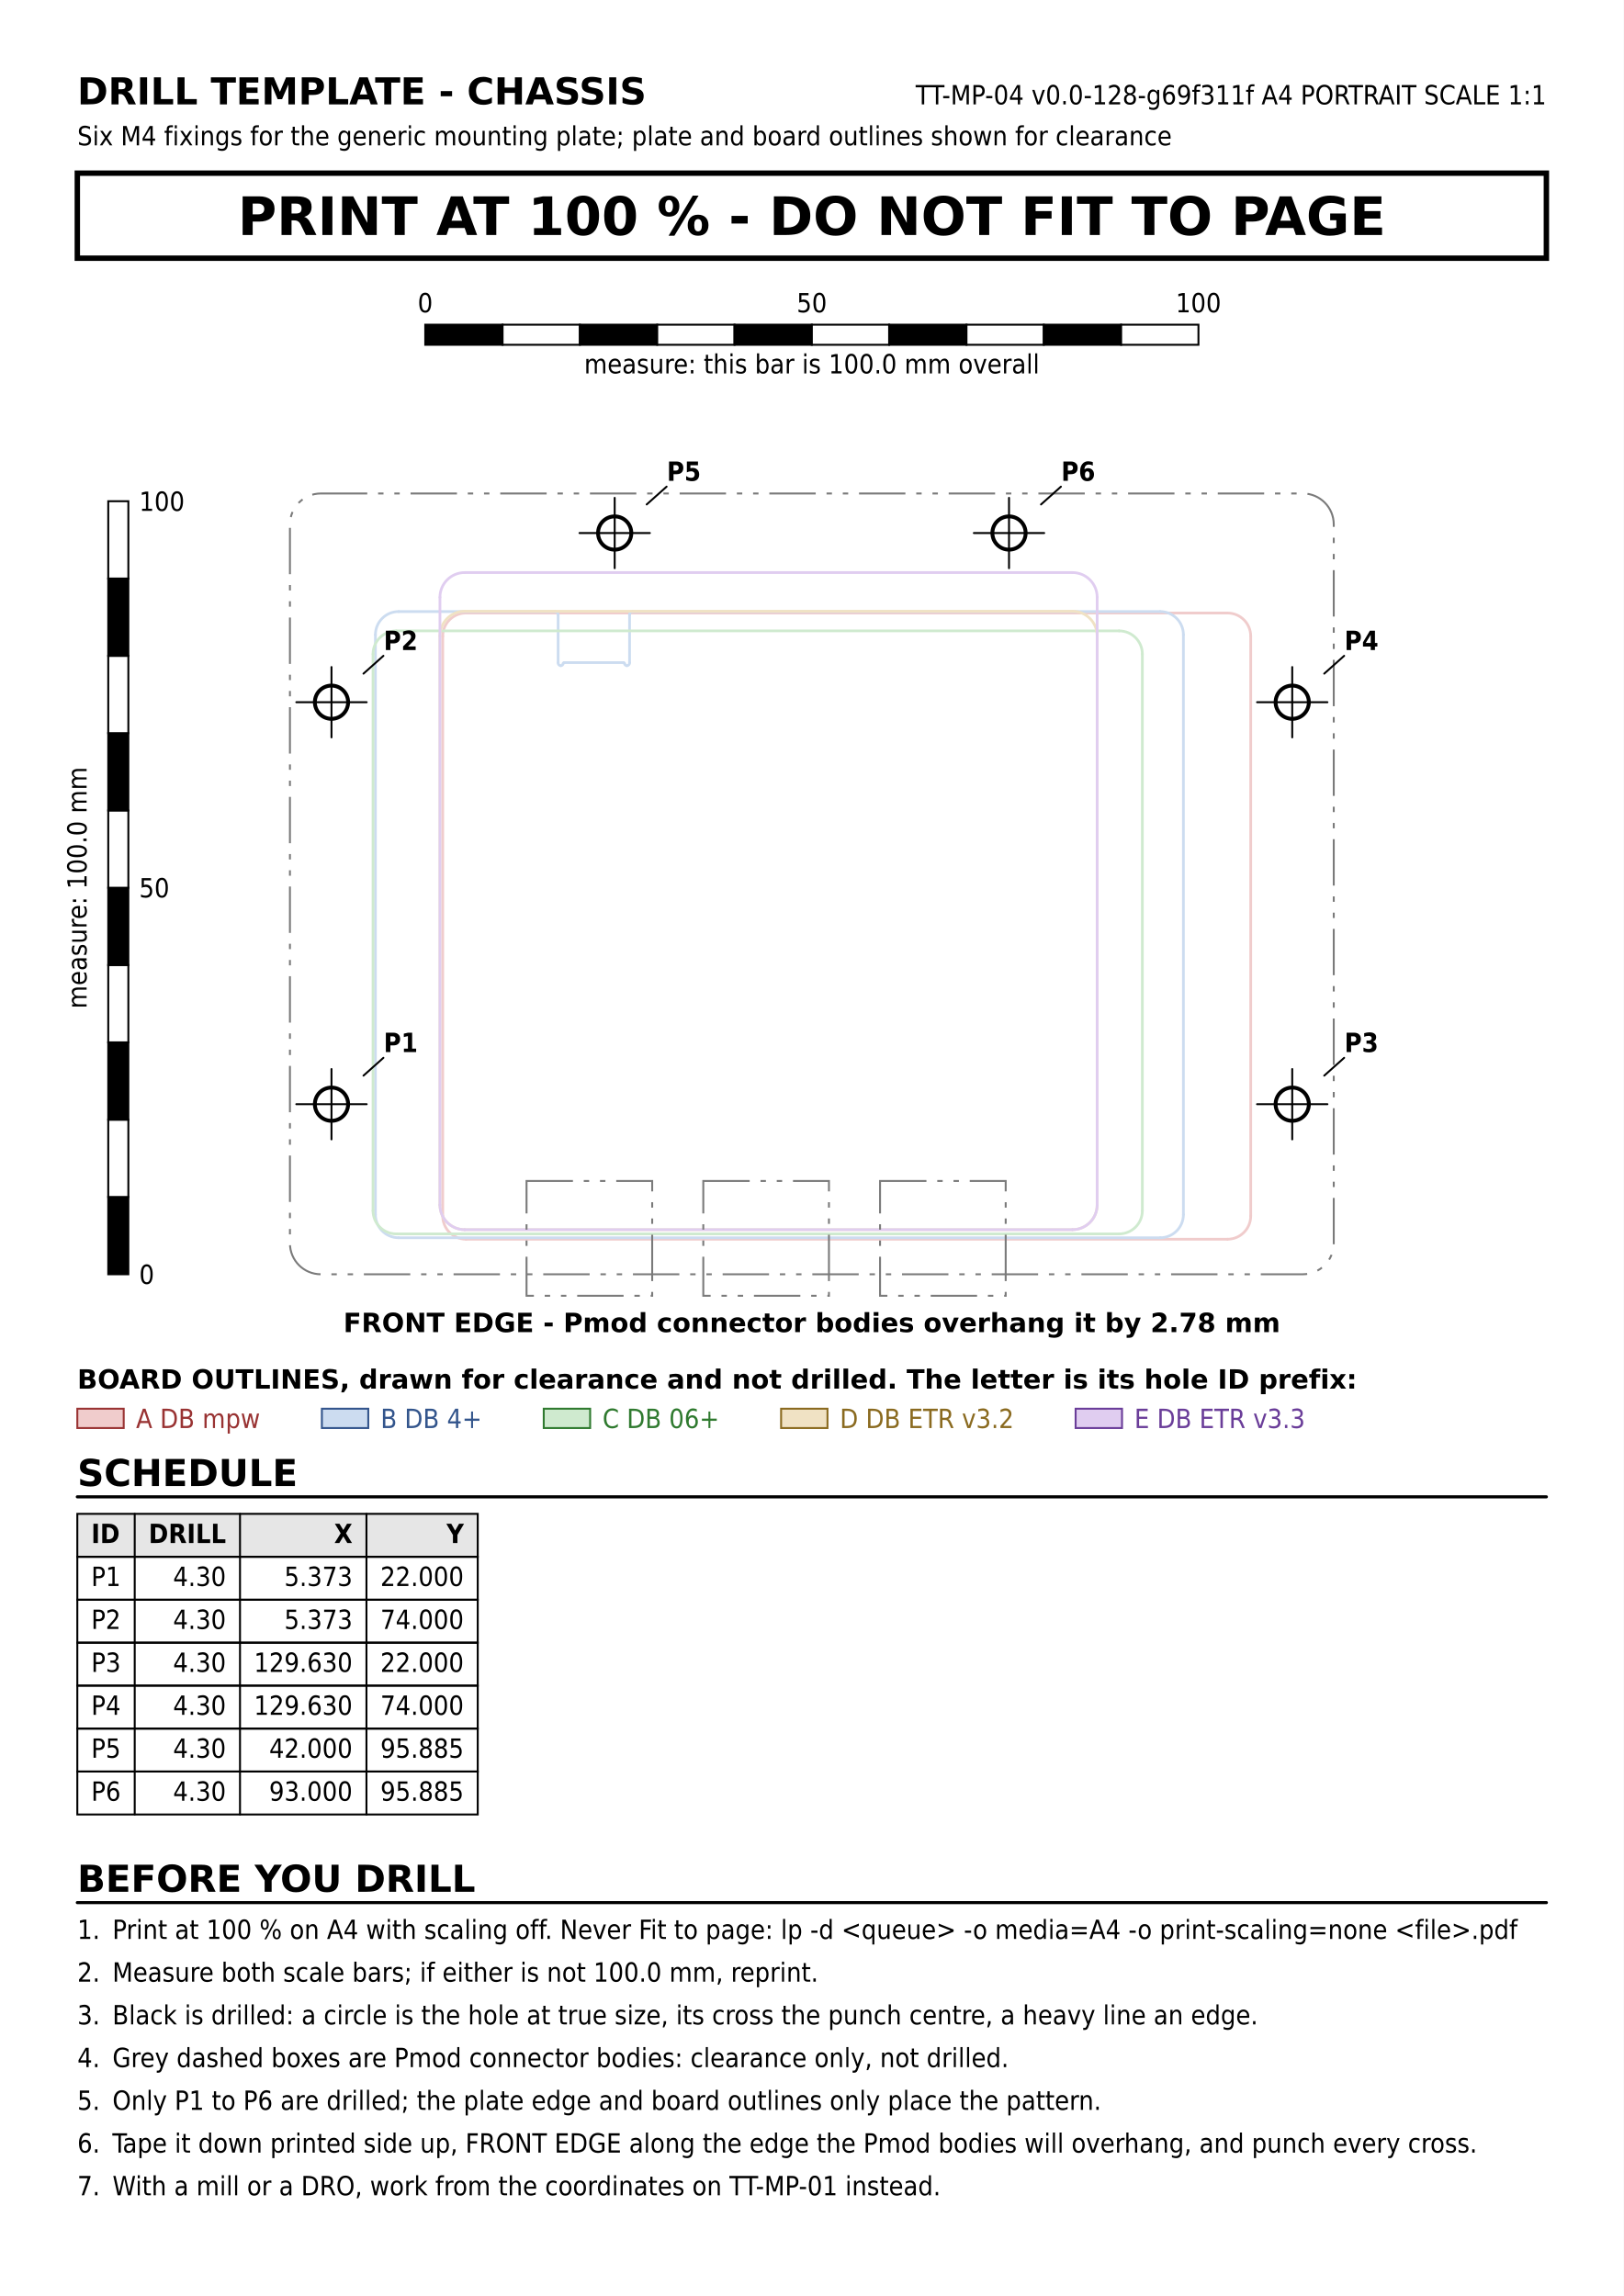
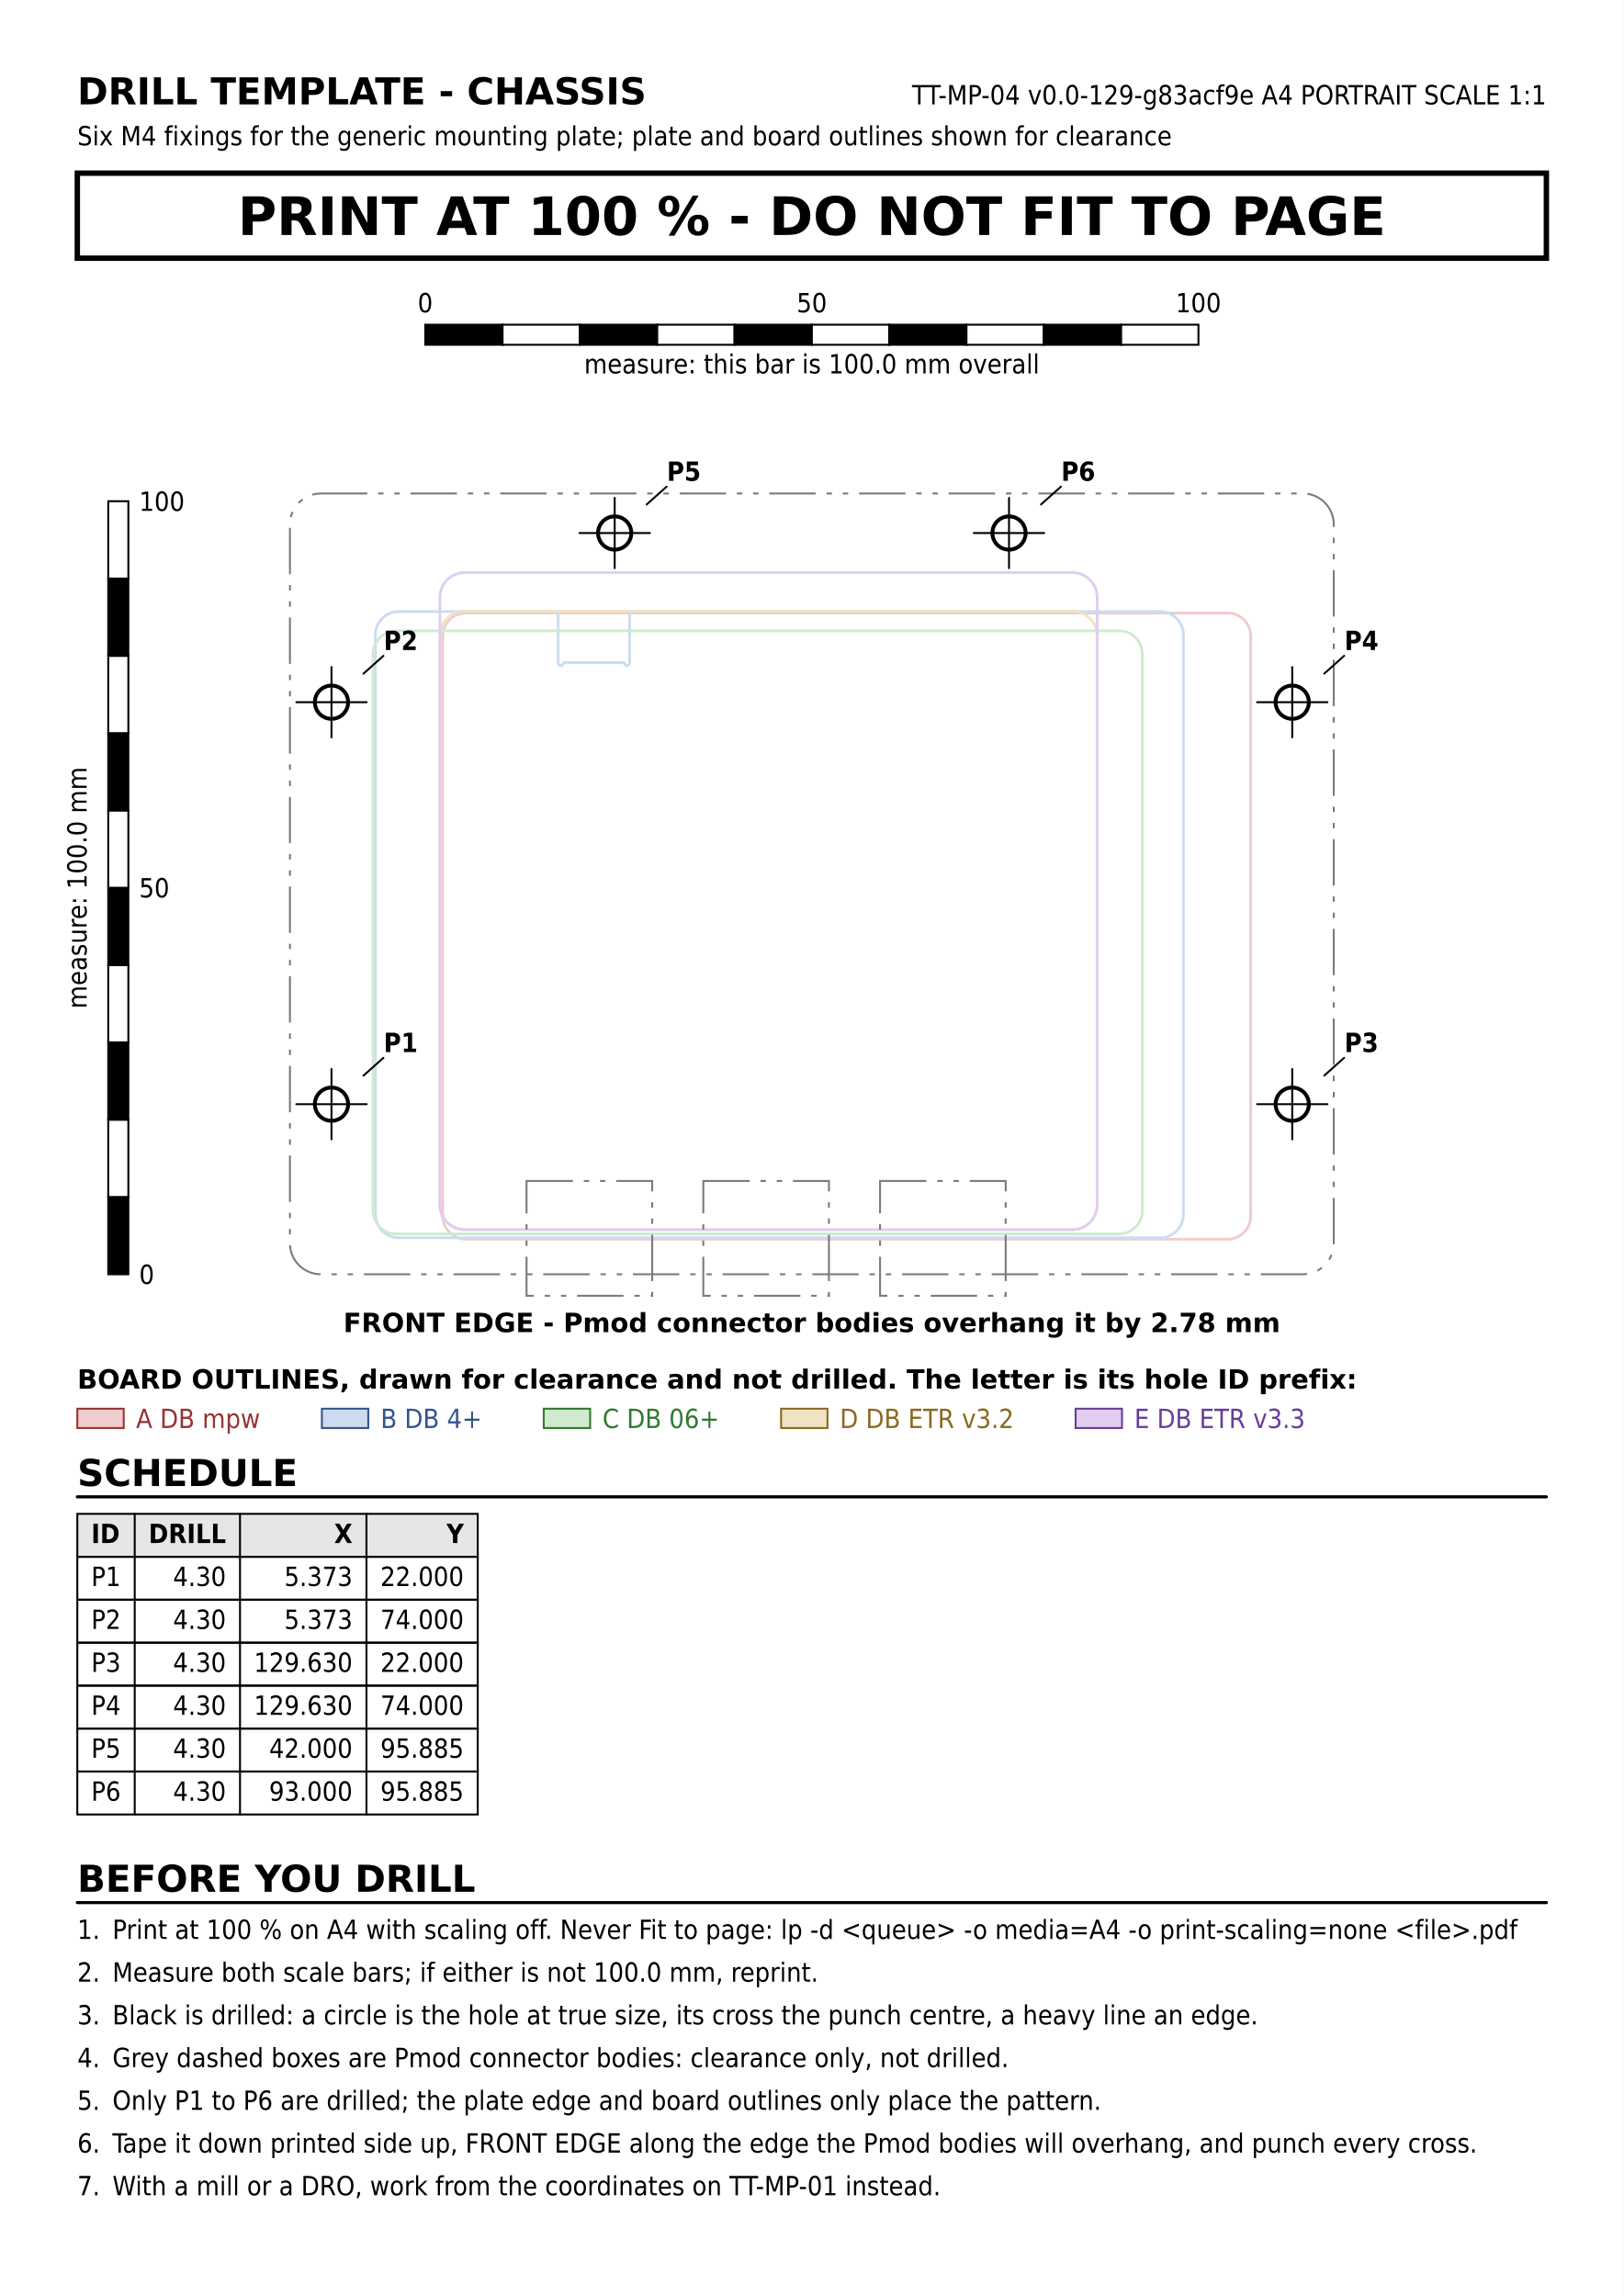
<svg xmlns="http://www.w3.org/2000/svg" version="1.1" width="210mm" height="297mm" viewBox="0 0 210 297">
  <rect width="100%" height="100%" fill="#ffffff" />
  <text x="10" y="13.5" font-family="DejaVu Sans, Liberation Sans, sans-serif" font-size="4.801" fill="#000000" text-anchor="start" font-weight="bold">DRILL TEMPLATE - CHASSIS</text>
-   <text x="200" y="13.5" font-family="DejaVu Sans Condensed, DejaVu Sans, Liberation Sans, sans-serif" font-size="3.429" fill="#000000" text-anchor="end">TT-MP-04    v0.0-128-g69f311f    A4 PORTRAIT    SCALE 1:1</text>
+   <text x="200" y="13.5" font-family="DejaVu Sans Condensed, DejaVu Sans, Liberation Sans, sans-serif" font-size="3.429" fill="#000000" text-anchor="end">TT-MP-04    v0.0-129-g83acf9e    A4 PORTRAIT    SCALE 1:1</text>
  <text x="10" y="18.8" font-family="DejaVu Sans Condensed, DejaVu Sans, Liberation Sans, sans-serif" font-size="3.429" fill="#000000" text-anchor="start">Six M4 fixings for the generic mounting plate; plate and board outlines shown for clearance</text>
  <rect x="10" y="22.4" width="190" height="11" fill="none" stroke="#000000" stroke-width="0.7" />
  <text x="105" y="30.4" font-family="DejaVu Sans, Liberation Sans, sans-serif" font-size="6.859" fill="#000000" text-anchor="middle" font-weight="bold">PRINT AT 100 %   -   DO NOT FIT TO PAGE</text>
  <rect x="55" y="42" width="10" height="2.6" fill="#000000" stroke="#000000" stroke-width="0.25" />
  <rect x="65" y="42" width="10" height="2.6" fill="#ffffff" stroke="#000000" stroke-width="0.25" />
  <rect x="75" y="42" width="10" height="2.6" fill="#000000" stroke="#000000" stroke-width="0.25" />
  <rect x="85" y="42" width="10" height="2.6" fill="#ffffff" stroke="#000000" stroke-width="0.25" />
  <rect x="95" y="42" width="10" height="2.6" fill="#000000" stroke="#000000" stroke-width="0.25" />
  <rect x="105" y="42" width="10" height="2.6" fill="#ffffff" stroke="#000000" stroke-width="0.25" />
  <rect x="115" y="42" width="10" height="2.6" fill="#000000" stroke="#000000" stroke-width="0.25" />
  <rect x="125" y="42" width="10" height="2.6" fill="#ffffff" stroke="#000000" stroke-width="0.25" />
  <rect x="135" y="42" width="10" height="2.6" fill="#000000" stroke="#000000" stroke-width="0.25" />
  <rect x="145" y="42" width="10" height="2.6" fill="#ffffff" stroke="#000000" stroke-width="0.25" />
  <text x="55" y="40.4" font-family="DejaVu Sans Condensed, DejaVu Sans, Liberation Sans, sans-serif" font-size="3.429" fill="#000000" text-anchor="middle">0</text>
  <text x="105" y="40.4" font-family="DejaVu Sans Condensed, DejaVu Sans, Liberation Sans, sans-serif" font-size="3.429" fill="#000000" text-anchor="middle">50</text>
  <text x="155" y="40.4" font-family="DejaVu Sans Condensed, DejaVu Sans, Liberation Sans, sans-serif" font-size="3.429" fill="#000000" text-anchor="middle">100</text>
  <text x="105" y="48.3" font-family="DejaVu Sans Condensed, DejaVu Sans, Liberation Sans, sans-serif" font-size="3.429" fill="#000000" text-anchor="middle">measure: this bar is 100.0 mm overall</text>
  <line x1="60.26" y1="79.299" x2="158.76" y2="79.299" stroke="#f0cccc" stroke-width="0.35" stroke-linecap="round" />
  <line x1="158.76" y1="160.299" x2="60.26" y2="160.299" stroke="#f0cccc" stroke-width="0.35" stroke-linecap="round" />
  <line x1="161.76" y1="82.299" x2="161.76" y2="157.299" stroke="#f0cccc" stroke-width="0.35" stroke-linecap="round" />
  <line x1="57.26" y1="157.299" x2="57.26" y2="82.299" stroke="#f0cccc" stroke-width="0.35" stroke-linecap="round" />
  <path d="M 158.76 79.299 A 3 3 0 0 1 161.76 82.299" fill="none" stroke="#f0cccc" stroke-width="0.35" stroke-linejoin="round" stroke-linecap="round" />
  <path d="M 60.26 160.299 A 3 3 0 0 1 57.26 157.299" fill="none" stroke="#f0cccc" stroke-width="0.35" stroke-linejoin="round" stroke-linecap="round" />
  <path d="M 57.26 82.299 A 3 3 0 0 1 60.26 79.299" fill="none" stroke="#f0cccc" stroke-width="0.35" stroke-linejoin="round" stroke-linecap="round" />
  <path d="M 161.76 157.299 A 3 3 0 0 1 158.76 160.299" fill="none" stroke="#f0cccc" stroke-width="0.35" stroke-linejoin="round" stroke-linecap="round" />
  <line x1="81.825" y1="79.109" x2="150.055" y2="79.109" stroke="#ccdcf0" stroke-width="0.35" stroke-linecap="round" />
  <line x1="150.055" y1="160.109" x2="51.555" y2="160.109" stroke="#ccdcf0" stroke-width="0.35" stroke-linecap="round" />
  <line x1="153.055" y1="82.109" x2="153.055" y2="157.109" stroke="#ccdcf0" stroke-width="0.35" stroke-linecap="round" />
  <line x1="71.785" y1="79.109" x2="51.555" y2="79.109" stroke="#ccdcf0" stroke-width="0.35" stroke-linecap="round" />
  <line x1="48.555" y1="157.109" x2="48.555" y2="82.109" stroke="#ccdcf0" stroke-width="0.35" stroke-linecap="round" />
  <line x1="72.185" y1="85.71" x2="72.185" y2="79.51" stroke="#ccdcf0" stroke-width="0.35" stroke-linecap="round" />
  <line x1="80.625" y1="85.71" x2="72.985" y2="85.71" stroke="#ccdcf0" stroke-width="0.35" stroke-linecap="round" />
  <line x1="81.425" y1="79.51" x2="81.425" y2="85.71" stroke="#ccdcf0" stroke-width="0.35" stroke-linecap="round" />
  <path d="M 71.785 79.109 A 0.4 0.4 0 0 1 72.185 79.51" fill="none" stroke="#ccdcf0" stroke-width="0.35" stroke-linejoin="round" stroke-linecap="round" />
  <path d="M 81.425 79.51 A 0.4 0.4 0 0 1 81.825 79.109" fill="none" stroke="#ccdcf0" stroke-width="0.35" stroke-linejoin="round" stroke-linecap="round" />
  <path d="M 150.055 79.109 A 3 3 0 0 1 153.055 82.109" fill="none" stroke="#ccdcf0" stroke-width="0.35" stroke-linejoin="round" stroke-linecap="round" />
  <path d="M 51.555 160.109 A 3 3 0 0 1 48.555 157.109" fill="none" stroke="#ccdcf0" stroke-width="0.35" stroke-linejoin="round" stroke-linecap="round" />
  <path d="M 48.555 82.109 A 3 3 0 0 1 51.555 79.109" fill="none" stroke="#ccdcf0" stroke-width="0.35" stroke-linejoin="round" stroke-linecap="round" />
  <path d="M 153.055 157.109 A 3 3 0 0 1 150.055 160.109" fill="none" stroke="#ccdcf0" stroke-width="0.35" stroke-linejoin="round" stroke-linecap="round" />
  <path d="M 72.51 86.109 A 0.364 0.364 0 0 1 72.185 85.71" fill="none" stroke="#ccdcf0" stroke-width="0.35" stroke-linejoin="round" stroke-linecap="round" />
  <path d="M 72.835 85.829 A 0.303 0.303 0 0 1 72.51 86.109" fill="none" stroke="#ccdcf0" stroke-width="0.35" stroke-linejoin="round" stroke-linecap="round" />
  <path d="M 72.835 85.829 A 0.136 0.136 0 0 1 72.985 85.71" fill="none" stroke="#ccdcf0" stroke-width="0.35" stroke-linejoin="round" stroke-linecap="round" />
  <path d="M 80.625 85.71 A 0.136 0.136 0 0 1 80.775 85.829" fill="none" stroke="#ccdcf0" stroke-width="0.35" stroke-linejoin="round" stroke-linecap="round" />
  <path d="M 81.1 86.109 A 0.303 0.303 0 0 1 80.775 85.829" fill="none" stroke="#ccdcf0" stroke-width="0.35" stroke-linejoin="round" stroke-linecap="round" />
  <path d="M 81.425 85.71 A 0.364 0.364 0 0 1 81.1 86.109" fill="none" stroke="#ccdcf0" stroke-width="0.35" stroke-linejoin="round" stroke-linecap="round" />
  <line x1="51.245" y1="81.609" x2="144.745" y2="81.609" stroke="#cfeacf" stroke-width="0.35" stroke-linecap="round" />
  <line x1="144.745" y1="159.609" x2="51.245" y2="159.609" stroke="#cfeacf" stroke-width="0.35" stroke-linecap="round" />
  <line x1="147.745" y1="84.609" x2="147.745" y2="156.609" stroke="#cfeacf" stroke-width="0.35" stroke-linecap="round" />
  <line x1="48.245" y1="156.609" x2="48.245" y2="84.609" stroke="#cfeacf" stroke-width="0.35" stroke-linecap="round" />
  <path d="M 144.745 81.609 A 3 3 0 0 1 147.745 84.609" fill="none" stroke="#cfeacf" stroke-width="0.35" stroke-linejoin="round" stroke-linecap="round" />
  <path d="M 51.245 159.609 A 3 3 0 0 1 48.245 156.609" fill="none" stroke="#cfeacf" stroke-width="0.35" stroke-linejoin="round" stroke-linecap="round" />
  <path d="M 48.245 84.609 A 3 3 0 0 1 51.245 81.609" fill="none" stroke="#cfeacf" stroke-width="0.35" stroke-linejoin="round" stroke-linecap="round" />
  <path d="M 147.745 156.609 A 3 3 0 0 1 144.745 159.609" fill="none" stroke="#cfeacf" stroke-width="0.35" stroke-linejoin="round" stroke-linecap="round" />
  <line x1="138.7" y1="159.065" x2="60.1" y2="159.065" stroke="#f0e2c4" stroke-width="0.35" stroke-linecap="round" />
  <line x1="56.9" y1="155.864" x2="56.9" y2="82.264" stroke="#f0e2c4" stroke-width="0.35" stroke-linecap="round" />
  <line x1="141.9" y1="82.264" x2="141.9" y2="155.864" stroke="#f0e2c4" stroke-width="0.35" stroke-linecap="round" />
  <line x1="60.1" y1="79.064" x2="138.7" y2="79.064" stroke="#f0e2c4" stroke-width="0.35" stroke-linecap="round" />
  <path d="M 60.1 159.065 A 3.2 3.2 0 0 1 56.9 155.864" fill="none" stroke="#f0e2c4" stroke-width="0.35" stroke-linejoin="round" stroke-linecap="round" />
  <path d="M 141.9 155.864 A 3.2 3.2 0 0 1 138.7 159.065" fill="none" stroke="#f0e2c4" stroke-width="0.35" stroke-linejoin="round" stroke-linecap="round" />
  <path d="M 138.7 79.064 A 3.2 3.2 0 0 1 141.9 82.264" fill="none" stroke="#f0e2c4" stroke-width="0.35" stroke-linejoin="round" stroke-linecap="round" />
  <path d="M 56.9 82.264 A 3.2 3.2 0 0 1 60.1 79.064" fill="none" stroke="#f0e2c4" stroke-width="0.35" stroke-linejoin="round" stroke-linecap="round" />
  <line x1="56.9" y1="155.864" x2="56.9" y2="77.264" stroke="#e0cdf0" stroke-width="0.35" stroke-linecap="round" />
  <line x1="60.1" y1="74.064" x2="138.7" y2="74.064" stroke="#e0cdf0" stroke-width="0.35" stroke-linecap="round" />
  <line x1="138.7" y1="159.065" x2="60.1" y2="159.065" stroke="#e0cdf0" stroke-width="0.35" stroke-linecap="round" />
  <line x1="141.9" y1="77.264" x2="141.9" y2="155.864" stroke="#e0cdf0" stroke-width="0.35" stroke-linecap="round" />
  <path d="M 56.9 77.264 A 3.2 3.2 0 0 1 60.1 74.064" fill="none" stroke="#e0cdf0" stroke-width="0.35" stroke-linejoin="round" stroke-linecap="round" />
  <path d="M 60.1 159.065 A 3.2 3.2 0 0 1 56.9 155.864" fill="none" stroke="#e0cdf0" stroke-width="0.35" stroke-linejoin="round" stroke-linecap="round" />
  <path d="M 138.7 74.064 A 3.2 3.2 0 0 1 141.9 77.264" fill="none" stroke="#e0cdf0" stroke-width="0.35" stroke-linejoin="round" stroke-linecap="round" />
  <path d="M 141.9 155.864 A 3.2 3.2 0 0 1 138.7 159.065" fill="none" stroke="#e0cdf0" stroke-width="0.35" stroke-linejoin="round" stroke-linecap="round" />
  <rect x="68.1" y="152.764" width="16.25" height="14.85" fill="none" stroke="#7a7a7a" stroke-width="0.25" stroke-dasharray="6.0,1.4,0.7,1.4,0.7,1.4" />
  <rect x="90.96" y="152.764" width="16.25" height="14.85" fill="none" stroke="#7a7a7a" stroke-width="0.25" stroke-dasharray="6.0,1.4,0.7,1.4,0.7,1.4" />
  <rect x="113.82" y="152.764" width="16.25" height="14.85" fill="none" stroke="#7a7a7a" stroke-width="0.25" stroke-dasharray="6.0,1.4,0.7,1.4,0.7,1.4" />
  <rect x="37.5" y="63.834" width="135" height="101" fill="none" stroke="#7a7a7a" stroke-width="0.25" stroke-dasharray="6.0,1.4,0.7,1.4,0.7,1.4" rx="4" ry="4" />
  <circle cx="42.873" cy="142.834" r="2.15" fill="#ffffff" stroke="#000000" stroke-width="0.5" />
  <line x1="38.323" y1="142.834" x2="47.423" y2="142.834" stroke="#000000" stroke-width="0.25" stroke-linecap="round" />
  <line x1="42.873" y1="147.385" x2="42.873" y2="138.285" stroke="#000000" stroke-width="0.25" stroke-linecap="round" />
  <circle cx="42.873" cy="90.835" r="2.15" fill="#ffffff" stroke="#000000" stroke-width="0.5" />
  <line x1="38.323" y1="90.835" x2="47.423" y2="90.835" stroke="#000000" stroke-width="0.25" stroke-linecap="round" />
  <line x1="42.873" y1="95.385" x2="42.873" y2="86.284" stroke="#000000" stroke-width="0.25" stroke-linecap="round" />
  <circle cx="167.13" cy="142.834" r="2.15" fill="#ffffff" stroke="#000000" stroke-width="0.5" />
  <line x1="162.58" y1="142.834" x2="171.68" y2="142.834" stroke="#000000" stroke-width="0.25" stroke-linecap="round" />
  <line x1="167.13" y1="147.385" x2="167.13" y2="138.285" stroke="#000000" stroke-width="0.25" stroke-linecap="round" />
  <circle cx="167.13" cy="90.835" r="2.15" fill="#ffffff" stroke="#000000" stroke-width="0.5" />
  <line x1="162.58" y1="90.835" x2="171.68" y2="90.835" stroke="#000000" stroke-width="0.25" stroke-linecap="round" />
  <line x1="167.13" y1="95.385" x2="167.13" y2="86.284" stroke="#000000" stroke-width="0.25" stroke-linecap="round" />
  <circle cx="79.5" cy="68.95" r="2.15" fill="#ffffff" stroke="#000000" stroke-width="0.5" />
  <line x1="74.95" y1="68.95" x2="84.05" y2="68.95" stroke="#000000" stroke-width="0.25" stroke-linecap="round" />
  <line x1="79.5" y1="73.499" x2="79.5" y2="64.4" stroke="#000000" stroke-width="0.25" stroke-linecap="round" />
  <circle cx="130.5" cy="68.95" r="2.15" fill="#ffffff" stroke="#000000" stroke-width="0.5" />
  <line x1="125.95" y1="68.95" x2="135.05" y2="68.95" stroke="#000000" stroke-width="0.25" stroke-linecap="round" />
  <line x1="130.5" y1="73.499" x2="130.5" y2="64.4" stroke="#000000" stroke-width="0.25" stroke-linecap="round" />
  <text x="105" y="172.315" font-family="DejaVu Sans, Liberation Sans, sans-serif" font-size="3.429" fill="#000000" text-anchor="middle" font-weight="bold">FRONT EDGE   -   Pmod connector bodies overhang it by 2.78 mm</text>
  <line x1="47.012" y1="139.137" x2="49.587" y2="136.836" stroke="#000000" stroke-width="0.25" stroke-linecap="round" />
  <text x="51.827" y="136.084" font-family="DejaVu Sans Condensed, DejaVu Sans, Liberation Sans, sans-serif" font-size="3.429" fill="#000000" text-anchor="middle" font-weight="bold">P1</text>
  <line x1="47.012" y1="87.137" x2="49.587" y2="84.836" stroke="#000000" stroke-width="0.25" stroke-linecap="round" />
  <text x="51.827" y="84.085" font-family="DejaVu Sans Condensed, DejaVu Sans, Liberation Sans, sans-serif" font-size="3.429" fill="#000000" text-anchor="middle" font-weight="bold">P2</text>
  <line x1="171.269" y1="139.137" x2="173.844" y2="136.836" stroke="#000000" stroke-width="0.25" stroke-linecap="round" />
  <text x="176.084" y="136.084" font-family="DejaVu Sans Condensed, DejaVu Sans, Liberation Sans, sans-serif" font-size="3.429" fill="#000000" text-anchor="middle" font-weight="bold">P3</text>
  <line x1="171.269" y1="87.137" x2="173.844" y2="84.836" stroke="#000000" stroke-width="0.25" stroke-linecap="round" />
  <text x="176.084" y="84.085" font-family="DejaVu Sans Condensed, DejaVu Sans, Liberation Sans, sans-serif" font-size="3.429" fill="#000000" text-anchor="middle" font-weight="bold">P4</text>
  <line x1="83.639" y1="65.252" x2="86.214" y2="62.951" stroke="#000000" stroke-width="0.25" stroke-linecap="round" />
  <text x="88.454" y="62.2" font-family="DejaVu Sans Condensed, DejaVu Sans, Liberation Sans, sans-serif" font-size="3.429" fill="#000000" text-anchor="middle" font-weight="bold">P5</text>
  <line x1="134.639" y1="65.252" x2="137.214" y2="62.951" stroke="#000000" stroke-width="0.25" stroke-linecap="round" />
  <text x="139.454" y="62.2" font-family="DejaVu Sans Condensed, DejaVu Sans, Liberation Sans, sans-serif" font-size="3.429" fill="#000000" text-anchor="middle" font-weight="bold">P6</text>
  <rect x="14" y="154.834" width="2.6" height="10" fill="#000000" stroke="#000000" stroke-width="0.25" />
  <rect x="14" y="144.834" width="2.6" height="10" fill="#ffffff" stroke="#000000" stroke-width="0.25" />
  <rect x="14" y="134.834" width="2.6" height="10" fill="#000000" stroke="#000000" stroke-width="0.25" />
  <rect x="14" y="124.835" width="2.6" height="10" fill="#ffffff" stroke="#000000" stroke-width="0.25" />
  <rect x="14" y="114.835" width="2.6" height="10" fill="#000000" stroke="#000000" stroke-width="0.25" />
  <rect x="14" y="104.835" width="2.6" height="10" fill="#ffffff" stroke="#000000" stroke-width="0.25" />
  <rect x="14" y="94.835" width="2.6" height="10" fill="#000000" stroke="#000000" stroke-width="0.25" />
  <rect x="14" y="84.835" width="2.6" height="10" fill="#ffffff" stroke="#000000" stroke-width="0.25" />
  <rect x="14" y="74.835" width="2.6" height="10" fill="#000000" stroke="#000000" stroke-width="0.25" />
  <rect x="14" y="64.835" width="2.6" height="10" fill="#ffffff" stroke="#000000" stroke-width="0.25" />
  <text x="18" y="166.084" font-family="DejaVu Sans Condensed, DejaVu Sans, Liberation Sans, sans-serif" font-size="3.429" fill="#000000" text-anchor="start">0</text>
  <text x="18" y="116.085" font-family="DejaVu Sans Condensed, DejaVu Sans, Liberation Sans, sans-serif" font-size="3.429" fill="#000000" text-anchor="start">50</text>
  <text x="18" y="66.085" font-family="DejaVu Sans Condensed, DejaVu Sans, Liberation Sans, sans-serif" font-size="3.429" fill="#000000" text-anchor="start">100</text>
  <text x="11.2" y="114.835" font-family="DejaVu Sans Condensed, DejaVu Sans, Liberation Sans, sans-serif" font-size="3.429" fill="#000000" text-anchor="middle" transform="rotate(-90 11.2 114.8345)">measure: 100.0 mm</text>
  <text x="10" y="179.624" font-family="DejaVu Sans, Liberation Sans, sans-serif" font-size="3.429" fill="#000000" text-anchor="start" font-weight="bold">BOARD OUTLINES, drawn for clearance and not drilled. The letter is its hole ID prefix:</text>
  <rect x="10" y="182.224" width="6" height="2.5" fill="#f0cccc" stroke="#993333" stroke-width="0.25" />
  <text x="17.6" y="184.724" font-family="DejaVu Sans Condensed, DejaVu Sans, Liberation Sans, sans-serif" font-size="3.429" fill="#993333" text-anchor="start">A  DB mpw</text>
  <rect x="41.63" y="182.224" width="6" height="2.5" fill="#ccdcf0" stroke="#33558c" stroke-width="0.25" />
  <text x="49.23" y="184.724" font-family="DejaVu Sans Condensed, DejaVu Sans, Liberation Sans, sans-serif" font-size="3.429" fill="#33558c" text-anchor="start">B  DB 4+</text>
  <rect x="70.325" y="182.224" width="6" height="2.5" fill="#cfeacf" stroke="#2f7a2f" stroke-width="0.25" />
  <text x="77.925" y="184.724" font-family="DejaVu Sans Condensed, DejaVu Sans, Liberation Sans, sans-serif" font-size="3.429" fill="#2f7a2f" text-anchor="start">C  DB 06+</text>
  <rect x="101.022" y="182.224" width="6" height="2.5" fill="#f0e2c4" stroke="#8a6a1f" stroke-width="0.25" />
  <text x="108.622" y="184.724" font-family="DejaVu Sans Condensed, DejaVu Sans, Liberation Sans, sans-serif" font-size="3.429" fill="#8a6a1f" text-anchor="start">D  DB ETR v3.2</text>
  <rect x="139.115" y="182.224" width="6" height="2.5" fill="#e0cdf0" stroke="#6a3d99" stroke-width="0.25" />
  <text x="146.715" y="184.724" font-family="DejaVu Sans Condensed, DejaVu Sans, Liberation Sans, sans-serif" font-size="3.429" fill="#6a3d99" text-anchor="start">E  DB ETR v3.3</text>
  <text x="10" y="192.224" font-family="DejaVu Sans, Liberation Sans, sans-serif" font-size="4.801" fill="#000000" text-anchor="start" font-weight="bold">SCHEDULE</text>
  <line x1="10" y1="193.624" x2="200" y2="193.624" stroke="#000000" stroke-width="0.4" stroke-linecap="round" />
  <rect x="10" y="195.824" width="51.787" height="5.556" fill="#e6e6e6" stroke="#000000" stroke-width="0.25" />
  <text x="11.8" y="199.602" font-family="DejaVu Sans Condensed, DejaVu Sans, Liberation Sans, sans-serif" font-size="3.429" fill="#000000" text-anchor="start" font-weight="bold">ID</text>
  <text x="29.24" y="199.602" font-family="DejaVu Sans Condensed, DejaVu Sans, Liberation Sans, sans-serif" font-size="3.429" fill="#000000" text-anchor="end" font-weight="bold">DRILL</text>
  <text x="45.595" y="199.602" font-family="DejaVu Sans Condensed, DejaVu Sans, Liberation Sans, sans-serif" font-size="3.429" fill="#000000" text-anchor="end" font-weight="bold">X</text>
  <text x="59.987" y="199.602" font-family="DejaVu Sans Condensed, DejaVu Sans, Liberation Sans, sans-serif" font-size="3.429" fill="#000000" text-anchor="end" font-weight="bold">Y</text>
  <rect x="10" y="201.379" width="51.787" height="5.556" fill="none" stroke="#000000" stroke-width="0.25" />
  <text x="11.8" y="205.157" font-family="DejaVu Sans Condensed, DejaVu Sans, Liberation Sans, sans-serif" font-size="3.429" fill="#000000" text-anchor="start">P1</text>
  <text x="29.24" y="205.157" font-family="DejaVu Sans Condensed, DejaVu Sans, Liberation Sans, sans-serif" font-size="3.429" fill="#000000" text-anchor="end">4.30</text>
  <text x="45.595" y="205.157" font-family="DejaVu Sans Condensed, DejaVu Sans, Liberation Sans, sans-serif" font-size="3.429" fill="#000000" text-anchor="end">5.373</text>
  <text x="59.987" y="205.157" font-family="DejaVu Sans Condensed, DejaVu Sans, Liberation Sans, sans-serif" font-size="3.429" fill="#000000" text-anchor="end">22.000</text>
  <rect x="10" y="206.935" width="51.787" height="5.556" fill="none" stroke="#000000" stroke-width="0.25" />
  <text x="11.8" y="210.713" font-family="DejaVu Sans Condensed, DejaVu Sans, Liberation Sans, sans-serif" font-size="3.429" fill="#000000" text-anchor="start">P2</text>
  <text x="29.24" y="210.713" font-family="DejaVu Sans Condensed, DejaVu Sans, Liberation Sans, sans-serif" font-size="3.429" fill="#000000" text-anchor="end">4.30</text>
  <text x="45.595" y="210.713" font-family="DejaVu Sans Condensed, DejaVu Sans, Liberation Sans, sans-serif" font-size="3.429" fill="#000000" text-anchor="end">5.373</text>
  <text x="59.987" y="210.713" font-family="DejaVu Sans Condensed, DejaVu Sans, Liberation Sans, sans-serif" font-size="3.429" fill="#000000" text-anchor="end">74.000</text>
  <rect x="10" y="212.49" width="51.787" height="5.556" fill="none" stroke="#000000" stroke-width="0.25" />
  <text x="11.8" y="216.268" font-family="DejaVu Sans Condensed, DejaVu Sans, Liberation Sans, sans-serif" font-size="3.429" fill="#000000" text-anchor="start">P3</text>
  <text x="29.24" y="216.268" font-family="DejaVu Sans Condensed, DejaVu Sans, Liberation Sans, sans-serif" font-size="3.429" fill="#000000" text-anchor="end">4.30</text>
  <text x="45.595" y="216.268" font-family="DejaVu Sans Condensed, DejaVu Sans, Liberation Sans, sans-serif" font-size="3.429" fill="#000000" text-anchor="end">129.630</text>
  <text x="59.987" y="216.268" font-family="DejaVu Sans Condensed, DejaVu Sans, Liberation Sans, sans-serif" font-size="3.429" fill="#000000" text-anchor="end">22.000</text>
  <rect x="10" y="218.046" width="51.787" height="5.556" fill="none" stroke="#000000" stroke-width="0.25" />
  <text x="11.8" y="221.824" font-family="DejaVu Sans Condensed, DejaVu Sans, Liberation Sans, sans-serif" font-size="3.429" fill="#000000" text-anchor="start">P4</text>
  <text x="29.24" y="221.824" font-family="DejaVu Sans Condensed, DejaVu Sans, Liberation Sans, sans-serif" font-size="3.429" fill="#000000" text-anchor="end">4.30</text>
  <text x="45.595" y="221.824" font-family="DejaVu Sans Condensed, DejaVu Sans, Liberation Sans, sans-serif" font-size="3.429" fill="#000000" text-anchor="end">129.630</text>
  <text x="59.987" y="221.824" font-family="DejaVu Sans Condensed, DejaVu Sans, Liberation Sans, sans-serif" font-size="3.429" fill="#000000" text-anchor="end">74.000</text>
  <rect x="10" y="223.602" width="51.787" height="5.556" fill="none" stroke="#000000" stroke-width="0.25" />
  <text x="11.8" y="227.379" font-family="DejaVu Sans Condensed, DejaVu Sans, Liberation Sans, sans-serif" font-size="3.429" fill="#000000" text-anchor="start">P5</text>
  <text x="29.24" y="227.379" font-family="DejaVu Sans Condensed, DejaVu Sans, Liberation Sans, sans-serif" font-size="3.429" fill="#000000" text-anchor="end">4.30</text>
  <text x="45.595" y="227.379" font-family="DejaVu Sans Condensed, DejaVu Sans, Liberation Sans, sans-serif" font-size="3.429" fill="#000000" text-anchor="end">42.000</text>
  <text x="59.987" y="227.379" font-family="DejaVu Sans Condensed, DejaVu Sans, Liberation Sans, sans-serif" font-size="3.429" fill="#000000" text-anchor="end">95.885</text>
  <rect x="10" y="229.157" width="51.787" height="5.556" fill="none" stroke="#000000" stroke-width="0.25" />
  <text x="11.8" y="232.935" font-family="DejaVu Sans Condensed, DejaVu Sans, Liberation Sans, sans-serif" font-size="3.429" fill="#000000" text-anchor="start">P6</text>
  <text x="29.24" y="232.935" font-family="DejaVu Sans Condensed, DejaVu Sans, Liberation Sans, sans-serif" font-size="3.429" fill="#000000" text-anchor="end">4.30</text>
  <text x="45.595" y="232.935" font-family="DejaVu Sans Condensed, DejaVu Sans, Liberation Sans, sans-serif" font-size="3.429" fill="#000000" text-anchor="end">93.000</text>
  <text x="59.987" y="232.935" font-family="DejaVu Sans Condensed, DejaVu Sans, Liberation Sans, sans-serif" font-size="3.429" fill="#000000" text-anchor="end">95.885</text>
  <line x1="17.423" y1="195.824" x2="17.423" y2="234.713" stroke="#000000" stroke-width="0.25" stroke-linecap="round" />
  <line x1="31.04" y1="195.824" x2="31.04" y2="234.713" stroke="#000000" stroke-width="0.25" stroke-linecap="round" />
  <line x1="47.395" y1="195.824" x2="47.395" y2="234.713" stroke="#000000" stroke-width="0.25" stroke-linecap="round" />
  <text x="10" y="244.713" font-family="DejaVu Sans, Liberation Sans, sans-serif" font-size="4.801" fill="#000000" text-anchor="start" font-weight="bold">BEFORE YOU DRILL</text>
  <line x1="10" y1="246.113" x2="200" y2="246.113" stroke="#000000" stroke-width="0.4" stroke-linecap="round" />
  <text x="10" y="250.813" font-family="DejaVu Sans Condensed, DejaVu Sans, Liberation Sans, sans-serif" font-size="3.429" fill="#000000" text-anchor="start">1.</text>
  <text x="14.542" y="250.813" font-family="DejaVu Sans Condensed, DejaVu Sans, Liberation Sans, sans-serif" font-size="3.429" fill="#000000" text-anchor="start">Print at 100 % on A4 with scaling off. Never Fit to page: lp -d &lt;queue&gt; -o media=A4 -o print-scaling=none &lt;file&gt;.pdf</text>
  <text x="10" y="256.339" font-family="DejaVu Sans Condensed, DejaVu Sans, Liberation Sans, sans-serif" font-size="3.429" fill="#000000" text-anchor="start">2.</text>
  <text x="14.542" y="256.339" font-family="DejaVu Sans Condensed, DejaVu Sans, Liberation Sans, sans-serif" font-size="3.429" fill="#000000" text-anchor="start">Measure both scale bars; if either is not 100.0 mm, reprint.</text>
  <text x="10" y="261.866" font-family="DejaVu Sans Condensed, DejaVu Sans, Liberation Sans, sans-serif" font-size="3.429" fill="#000000" text-anchor="start">3.</text>
  <text x="14.542" y="261.866" font-family="DejaVu Sans Condensed, DejaVu Sans, Liberation Sans, sans-serif" font-size="3.429" fill="#000000" text-anchor="start">Black is drilled: a circle is the hole at true size, its cross the punch centre, a heavy line an edge.</text>
  <text x="10" y="267.393" font-family="DejaVu Sans Condensed, DejaVu Sans, Liberation Sans, sans-serif" font-size="3.429" fill="#000000" text-anchor="start">4.</text>
  <text x="14.542" y="267.393" font-family="DejaVu Sans Condensed, DejaVu Sans, Liberation Sans, sans-serif" font-size="3.429" fill="#000000" text-anchor="start">Grey dashed boxes are Pmod connector bodies: clearance only, not drilled.</text>
  <text x="10" y="272.92" font-family="DejaVu Sans Condensed, DejaVu Sans, Liberation Sans, sans-serif" font-size="3.429" fill="#000000" text-anchor="start">5.</text>
  <text x="14.542" y="272.92" font-family="DejaVu Sans Condensed, DejaVu Sans, Liberation Sans, sans-serif" font-size="3.429" fill="#000000" text-anchor="start">Only P1 to P6 are drilled; the plate edge and board outlines only place the pattern.</text>
  <text x="10" y="278.447" font-family="DejaVu Sans Condensed, DejaVu Sans, Liberation Sans, sans-serif" font-size="3.429" fill="#000000" text-anchor="start">6.</text>
  <text x="14.542" y="278.447" font-family="DejaVu Sans Condensed, DejaVu Sans, Liberation Sans, sans-serif" font-size="3.429" fill="#000000" text-anchor="start">Tape it down printed side up, FRONT EDGE along the edge the Pmod bodies will overhang, and punch every cross.</text>
  <text x="10" y="283.973" font-family="DejaVu Sans Condensed, DejaVu Sans, Liberation Sans, sans-serif" font-size="3.429" fill="#000000" text-anchor="start">7.</text>
  <text x="14.542" y="283.973" font-family="DejaVu Sans Condensed, DejaVu Sans, Liberation Sans, sans-serif" font-size="3.429" fill="#000000" text-anchor="start">With a mill or a DRO, work from the coordinates on TT-MP-01 instead.</text>
</svg>
